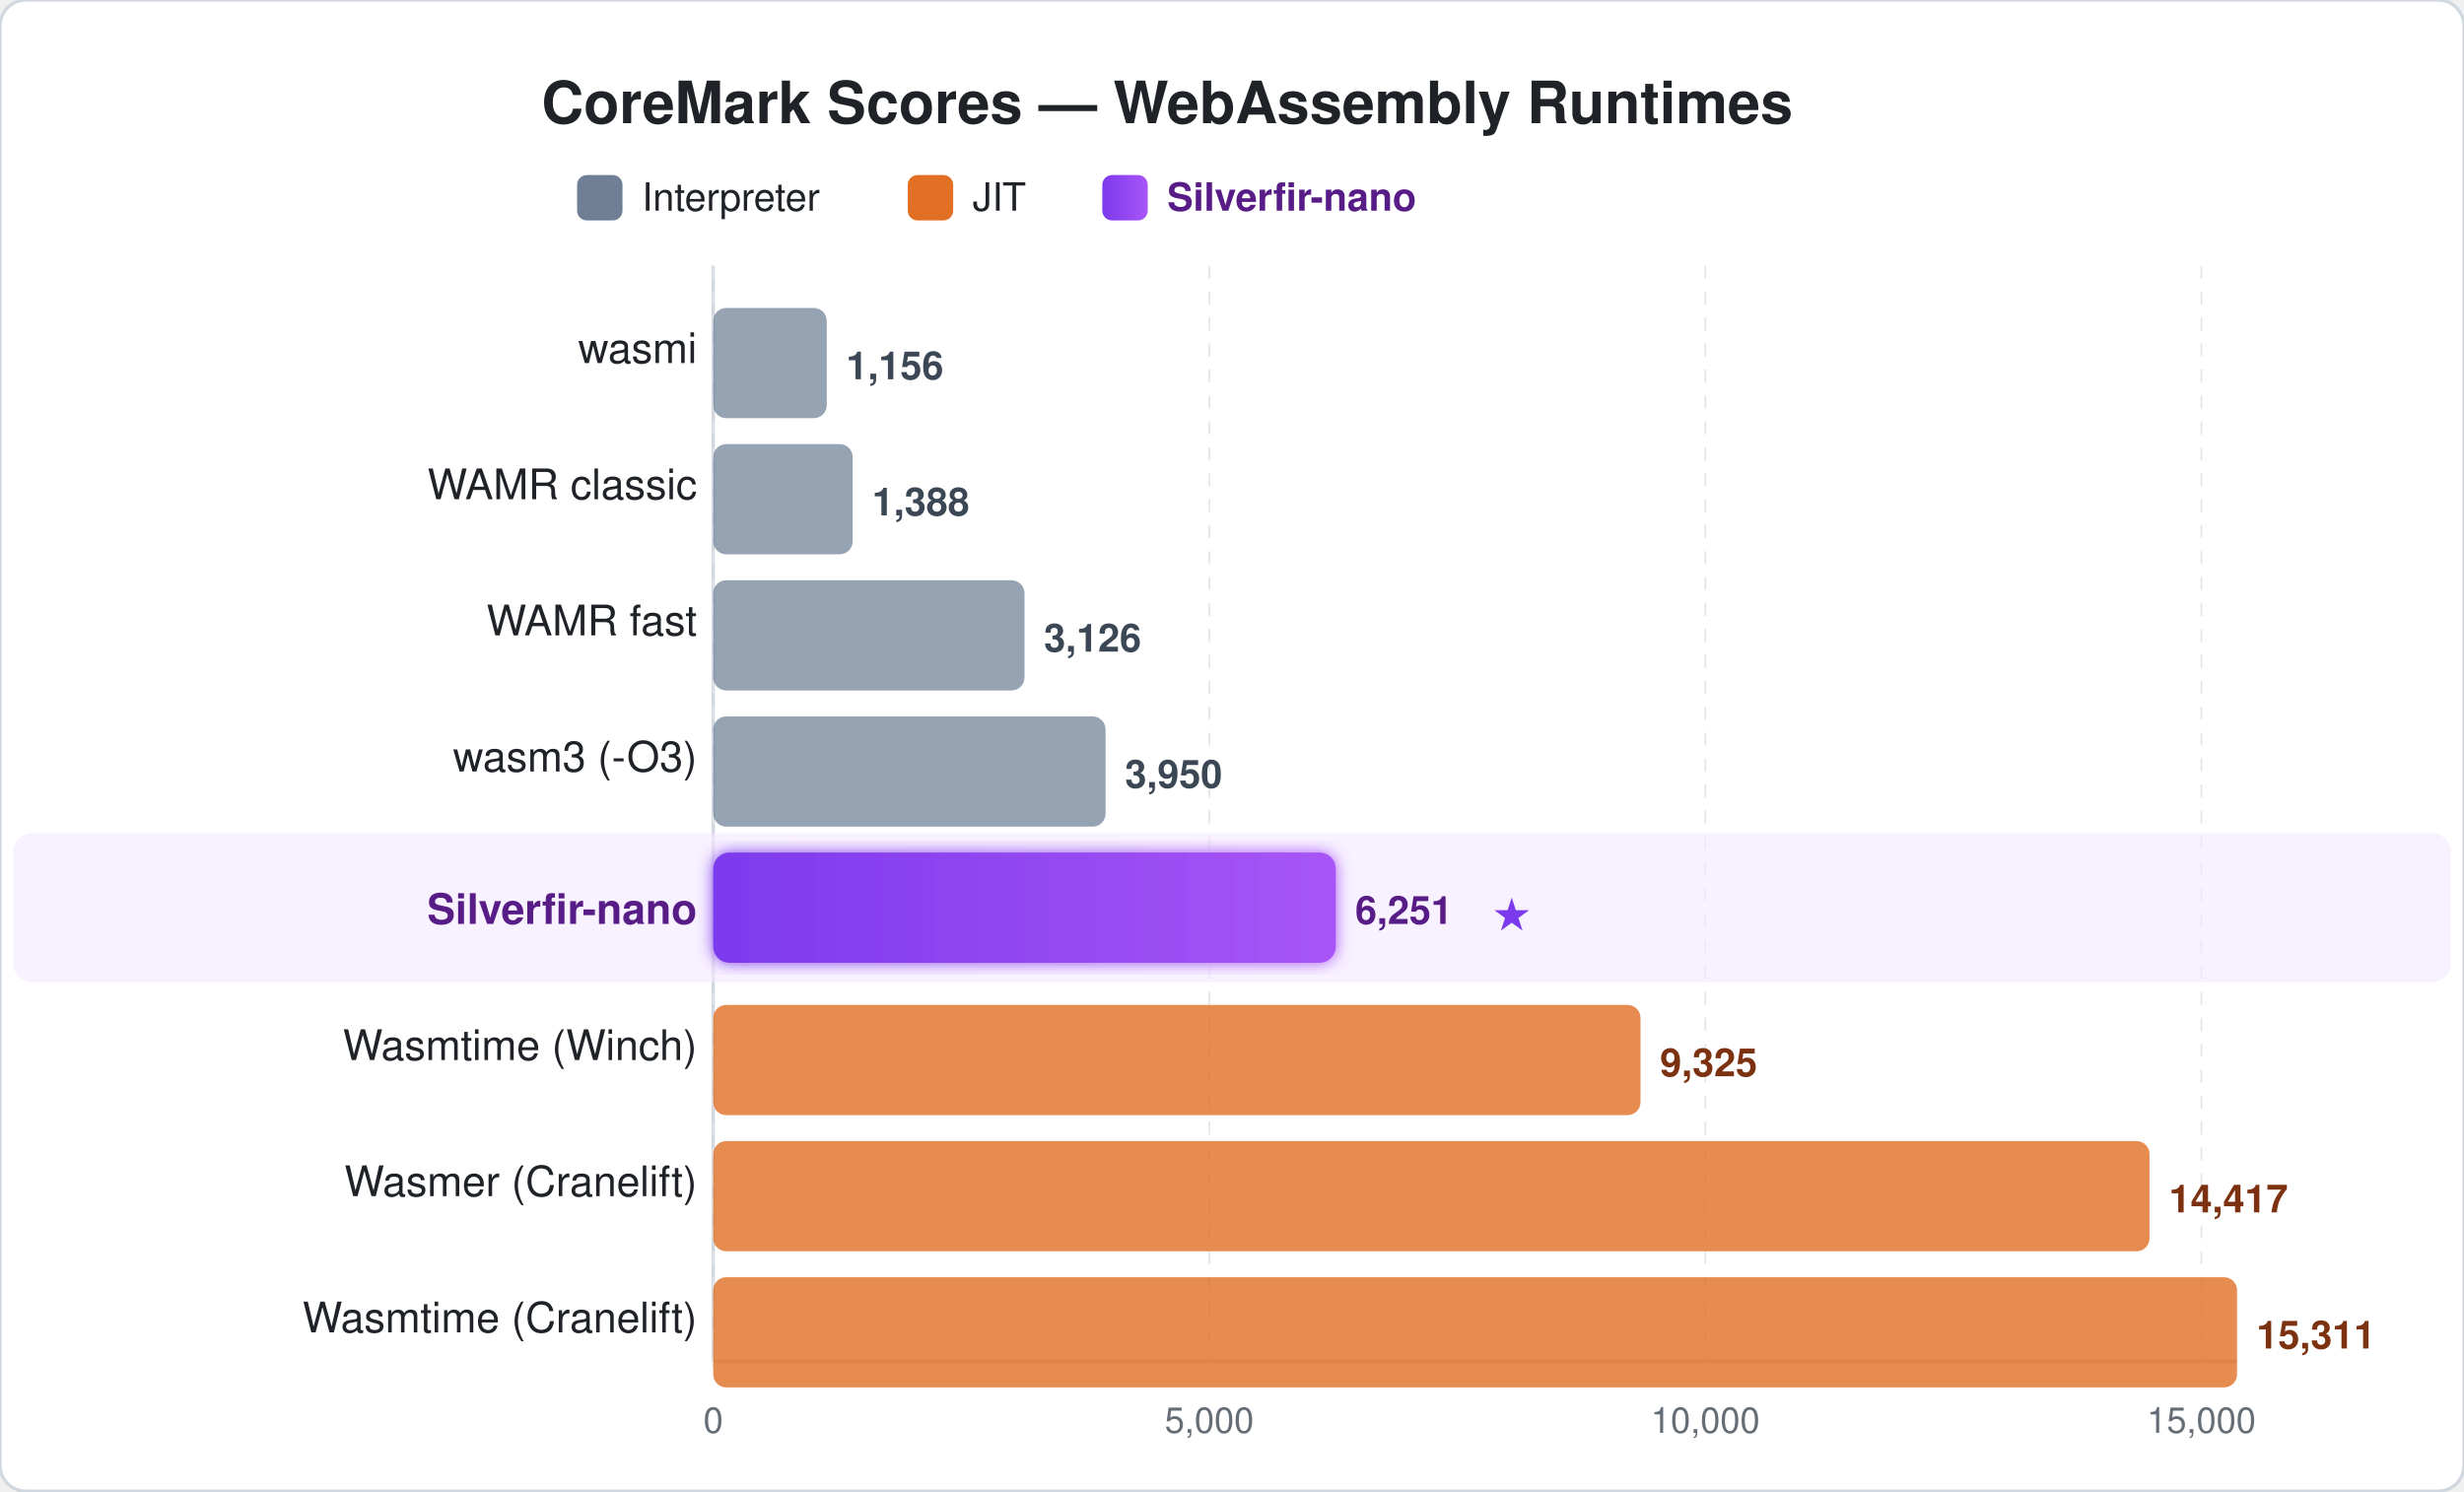
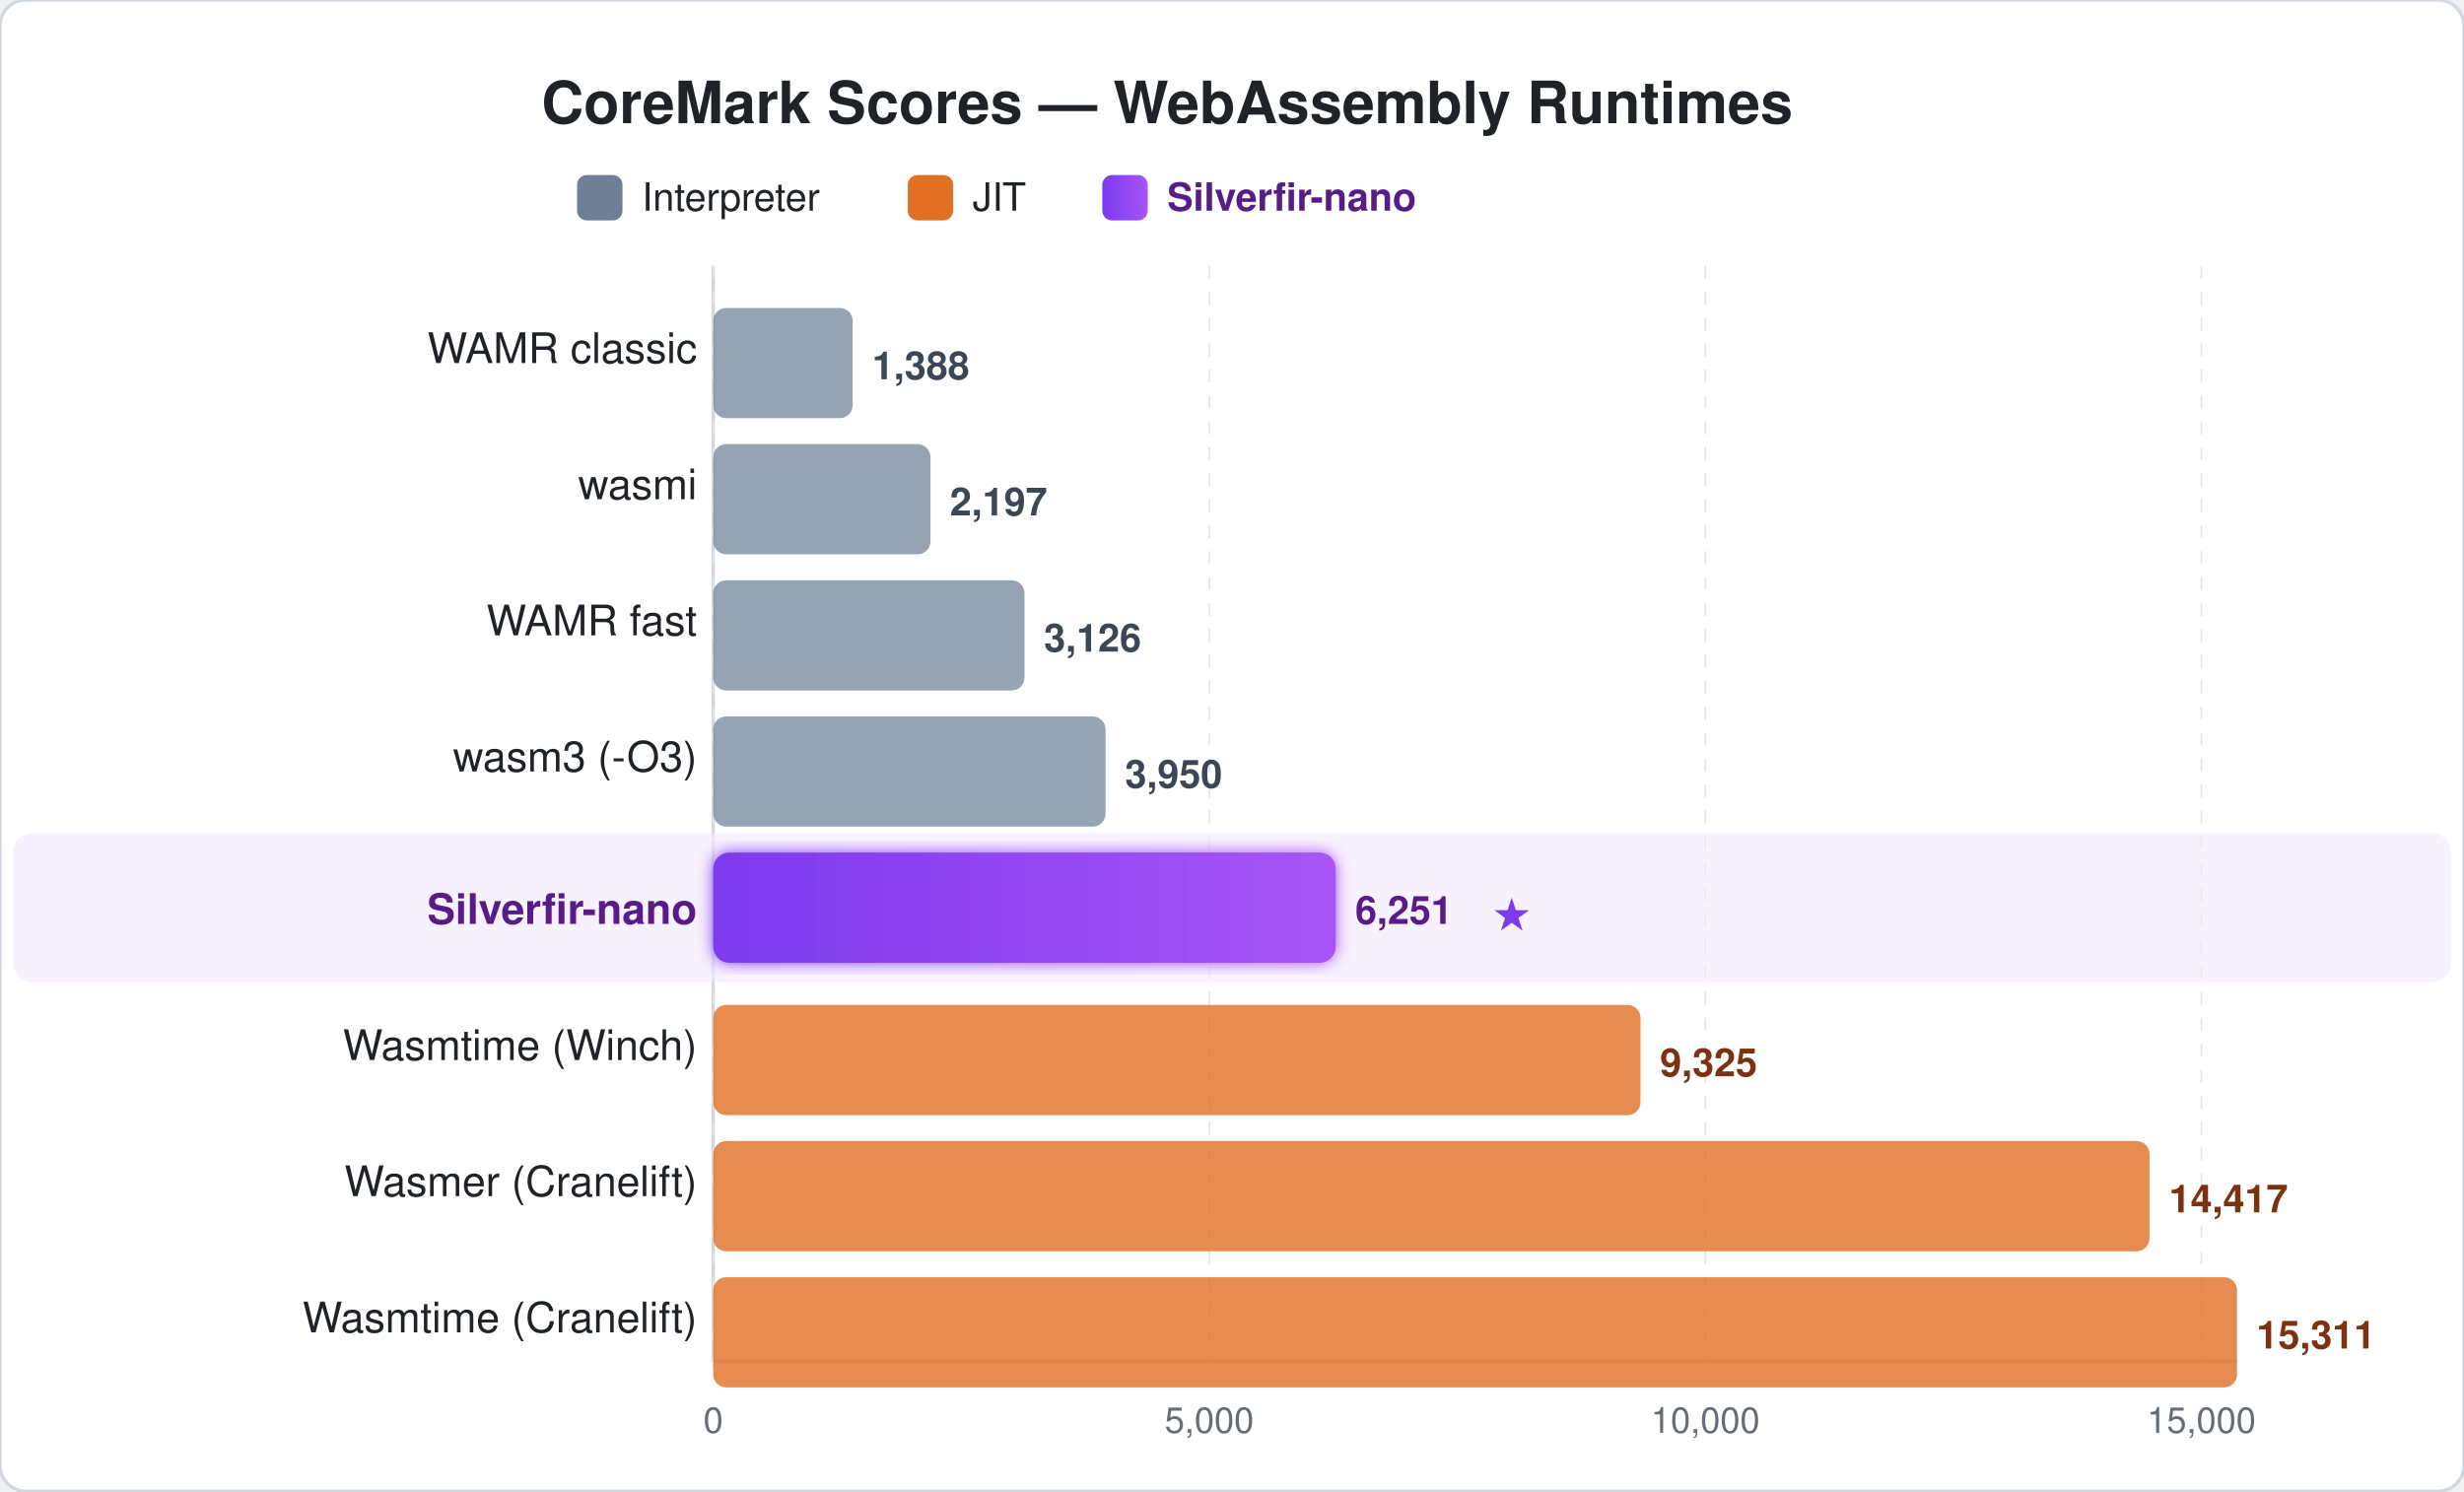
<svg xmlns="http://www.w3.org/2000/svg" role="img" viewBox="0 0 760 460" width="760" height="460">
  <defs>
    <linearGradient id="hlGrad" x1="0" y1="0" x2="1" y2="0">
      <stop offset="0%" stop-color="#7c3aed" />
      <stop offset="100%" stop-color="#a855f7" />
    </linearGradient>
    <filter id="glow">
      <feGaussianBlur stdDeviation="2.5" result="blur" />
      <feMerge>
        <feMergeNode in="blur" />
        <feMergeNode in="SourceGraphic" />
      </feMerge>
    </filter>
  </defs>
  <rect width="760" height="460" rx="8" ry="8" fill="#ffffff" stroke="#d0d7de" stroke-width="1" />
  <text x="360" y="38" text-anchor="middle" fill="#1f2328" font-family="Segoe UI,Helvetica,Arial,sans-serif" font-size="18" font-weight="600">CoreMark Scores — WebAssembly Runtimes</text>
  <rect x="178" y="54" width="14" height="14" rx="3" fill="#6e7f96" />
  <text x="198" y="65" fill="#1f2328" font-family="Segoe UI,Helvetica,Arial,sans-serif" font-size="12">Interpreter</text>
  <rect x="280" y="54" width="14" height="14" rx="3" fill="#e16f24" />
  <text x="300" y="65" fill="#1f2328" font-family="Segoe UI,Helvetica,Arial,sans-serif" font-size="12">JIT</text>
  <rect x="340" y="54" width="14" height="14" rx="3" fill="url(#hlGrad)" />
  <text x="360" y="65" fill="#581c87" font-family="Segoe UI,Helvetica,Arial,sans-serif" font-size="12" font-weight="700">Silverfir-nano</text>
  <line x1="220" y1="82" x2="220" y2="420" stroke="#d0d7de" stroke-width="1" />
  <line x1="220" y1="420" x2="690" y2="420" stroke="#d0d7de" stroke-width="1" />
  <line x1="220" y1="82" x2="220" y2="425" stroke="#e1e4e8" stroke-width="0.5" stroke-dasharray="4,4" />
  <text x="220" y="442" text-anchor="middle" fill="#656d76" font-family="Segoe UI,Helvetica,Arial,sans-serif" font-size="11">0</text>
  <line x1="373" y1="82" x2="373" y2="425" stroke="#e1e4e8" stroke-width="0.5" stroke-dasharray="4,4" />
  <text x="373" y="442" text-anchor="middle" fill="#656d76" font-family="Segoe UI,Helvetica,Arial,sans-serif" font-size="11">5,000</text>
  <line x1="526" y1="82" x2="526" y2="425" stroke="#e1e4e8" stroke-width="0.5" stroke-dasharray="4,4" />
  <text x="526" y="442" text-anchor="middle" fill="#656d76" font-family="Segoe UI,Helvetica,Arial,sans-serif" font-size="11">10,000</text>
  <line x1="679" y1="82" x2="679" y2="425" stroke="#e1e4e8" stroke-width="0.5" stroke-dasharray="4,4" />
  <text x="679" y="442" text-anchor="middle" fill="#656d76" font-family="Segoe UI,Helvetica,Arial,sans-serif" font-size="11">15,000</text>
-   <text x="215" y="112" text-anchor="end" fill="#1f2328" font-family="Segoe UI,Helvetica,Arial,sans-serif" font-size="13">wasmi</text>
-   <rect x="220" y="95" width="35" height="34" rx="4" fill="#6e7f96" opacity="0.72">
-     <animate attributeName="width" from="0" to="35" dur="0.6s" fill="freeze" />
+   <text x="215" y="112" text-anchor="end" fill="#1f2328" font-family="Segoe UI,Helvetica,Arial,sans-serif" font-size="13">WAMR classic</text>
+   <rect x="220" y="95" width="43" height="34" rx="4" fill="#6e7f96" opacity="0.72">
+     <animate attributeName="width" from="0" to="43" dur="0.6s" fill="freeze" />
  </rect>
-   <text x="261" y="117" fill="#3b4754" font-family="Segoe UI,Helvetica,Arial,sans-serif" font-size="12" font-weight="600">1,156</text>
-   <text x="215" y="154" text-anchor="end" fill="#1f2328" font-family="Segoe UI,Helvetica,Arial,sans-serif" font-size="13">WAMR classic</text>
-   <rect x="220" y="137" width="43" height="34" rx="4" fill="#6e7f96" opacity="0.72">
-     <animate attributeName="width" from="0" to="43" dur="0.65s" fill="freeze" />
+   <text x="269" y="117" fill="#3b4754" font-family="Segoe UI,Helvetica,Arial,sans-serif" font-size="12" font-weight="600">1,388</text>
+   <text x="215" y="154" text-anchor="end" fill="#1f2328" font-family="Segoe UI,Helvetica,Arial,sans-serif" font-size="13">wasmi</text>
+   <rect x="220" y="137" width="67" height="34" rx="4" fill="#6e7f96" opacity="0.72">
+     <animate attributeName="width" from="0" to="67" dur="0.65s" fill="freeze" />
  </rect>
-   <text x="269" y="159" fill="#3b4754" font-family="Segoe UI,Helvetica,Arial,sans-serif" font-size="12" font-weight="600">1,388</text>
+   <text x="293" y="159" fill="#3b4754" font-family="Segoe UI,Helvetica,Arial,sans-serif" font-size="12" font-weight="600">2,197</text>
  <text x="215" y="196" text-anchor="end" fill="#1f2328" font-family="Segoe UI,Helvetica,Arial,sans-serif" font-size="13">WAMR fast</text>
  <rect x="220" y="179" width="96" height="34" rx="4" fill="#6e7f96" opacity="0.72">
    <animate attributeName="width" from="0" to="96" dur="0.7s" fill="freeze" />
  </rect>
  <text x="322" y="201" fill="#3b4754" font-family="Segoe UI,Helvetica,Arial,sans-serif" font-size="12" font-weight="600">3,126</text>
  <text x="215" y="238" text-anchor="end" fill="#1f2328" font-family="Segoe UI,Helvetica,Arial,sans-serif" font-size="13">wasm3 (-O3)</text>
  <rect x="220" y="221" width="121" height="34" rx="4" fill="#6e7f96" opacity="0.72">
    <animate attributeName="width" from="0" to="121" dur="0.75s" fill="freeze" />
  </rect>
  <text x="347" y="243" fill="#3b4754" font-family="Segoe UI,Helvetica,Arial,sans-serif" font-size="12" font-weight="600">3,950</text>
  <rect x="4" y="257" width="752" height="46" rx="6" fill="#f3e8ff" opacity="0.6" />
  <text x="215" y="285" text-anchor="end" fill="#581c87" font-family="Segoe UI,Helvetica,Arial,sans-serif" font-size="13" font-weight="700">Silverfir-nano</text>
  <rect x="220" y="263" width="192" height="34" rx="5" fill="url(#hlGrad)" filter="url(#glow)">
    <animate attributeName="width" from="0" to="192" dur="0.8s" fill="freeze" />
  </rect>
  <text x="418" y="285" fill="#581c87" font-family="Segoe UI,Helvetica,Arial,sans-serif" font-size="12" font-weight="700">6,251</text>
  <text x="460" y="287" fill="#7c3aed" font-family="Segoe UI,Helvetica,Arial,sans-serif" font-size="14">★</text>
  <text x="215" y="327" text-anchor="end" fill="#1f2328" font-family="Segoe UI,Helvetica,Arial,sans-serif" font-size="13">Wasmtime (Winch)</text>
  <rect x="220" y="310" width="286" height="34" rx="4" fill="#e16f24" opacity="0.8">
    <animate attributeName="width" from="0" to="286" dur="0.85s" fill="freeze" />
  </rect>
  <text x="512" y="332" fill="#7c3210" font-family="Segoe UI,Helvetica,Arial,sans-serif" font-size="12" font-weight="600">9,325</text>
  <text x="215" y="369" text-anchor="end" fill="#1f2328" font-family="Segoe UI,Helvetica,Arial,sans-serif" font-size="13">Wasmer (Cranelift)</text>
  <rect x="220" y="352" width="443" height="34" rx="4" fill="#e16f24" opacity="0.8">
    <animate attributeName="width" from="0" to="443" dur="0.9s" fill="freeze" />
  </rect>
  <text x="669" y="374" fill="#7c3210" font-family="Segoe UI,Helvetica,Arial,sans-serif" font-size="12" font-weight="600">14,417</text>
  <text x="215" y="411" text-anchor="end" fill="#1f2328" font-family="Segoe UI,Helvetica,Arial,sans-serif" font-size="13">Wasmtime (Cranelift)</text>
  <rect x="220" y="394" width="470" height="34" rx="4" fill="#e16f24" opacity="0.8">
    <animate attributeName="width" from="0" to="470" dur="0.95s" fill="freeze" />
  </rect>
  <text x="696" y="416" fill="#7c3210" font-family="Segoe UI,Helvetica,Arial,sans-serif" font-size="12" font-weight="600">15,311</text>
</svg>
